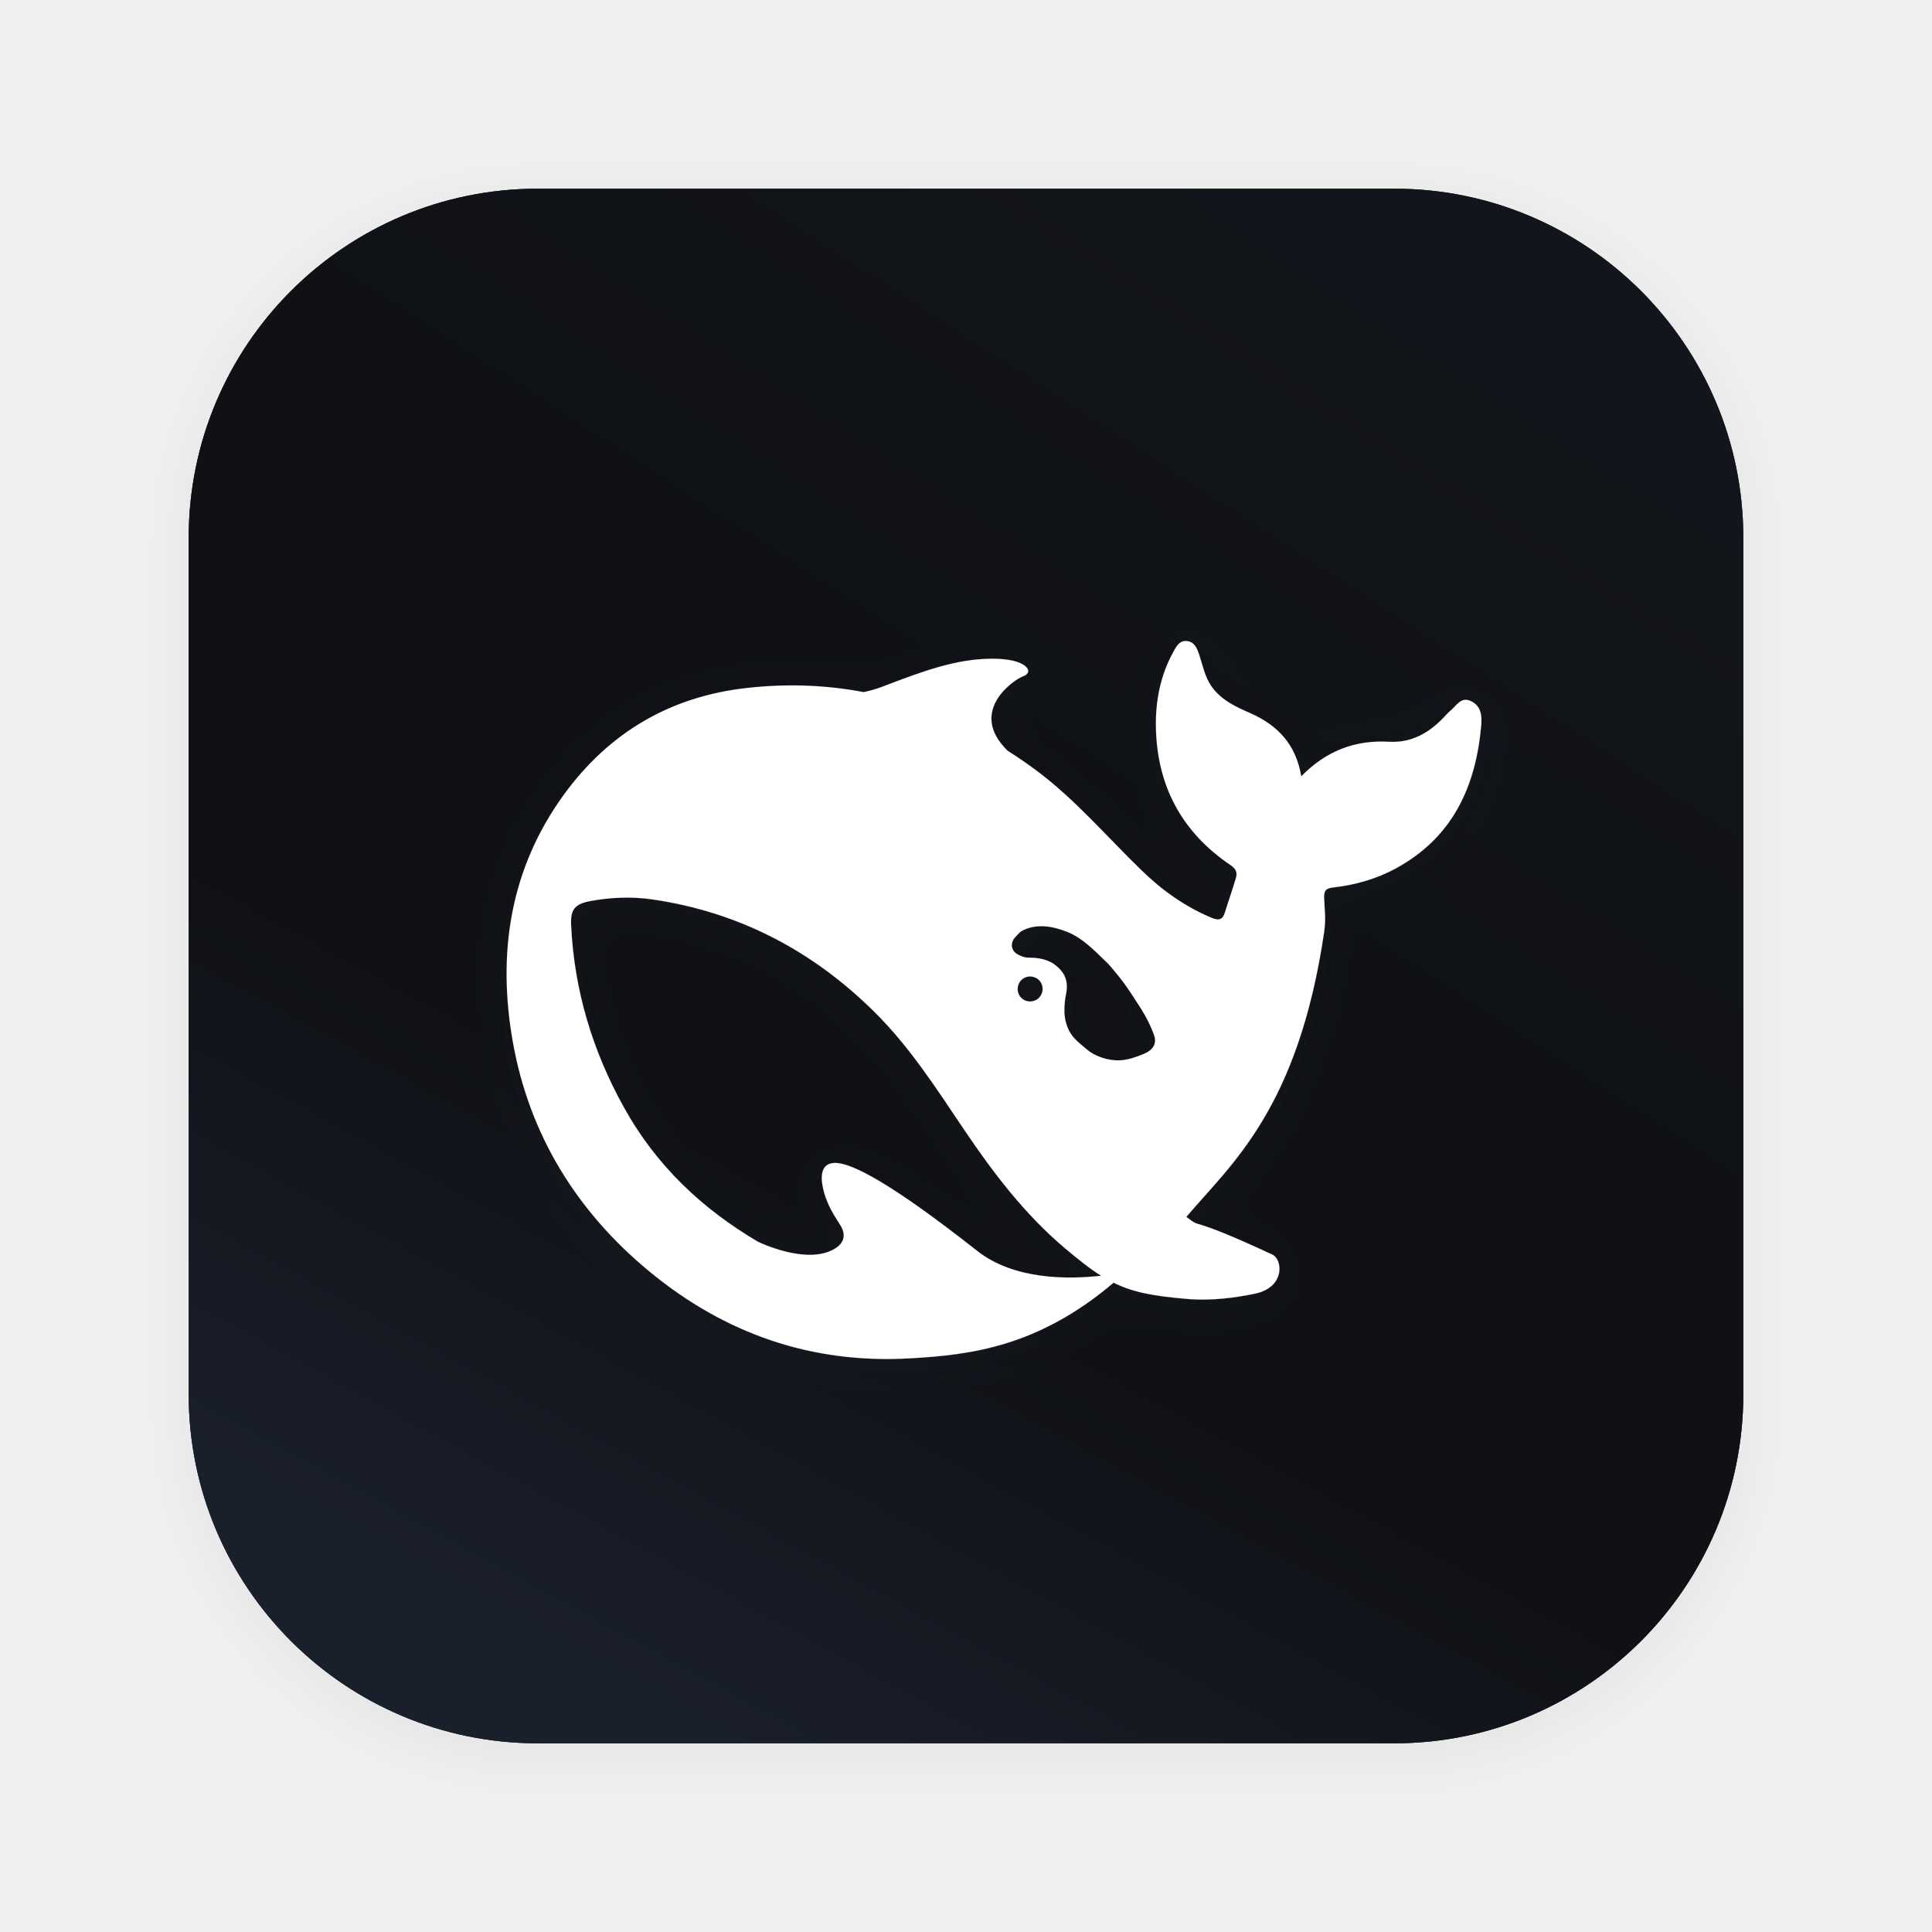
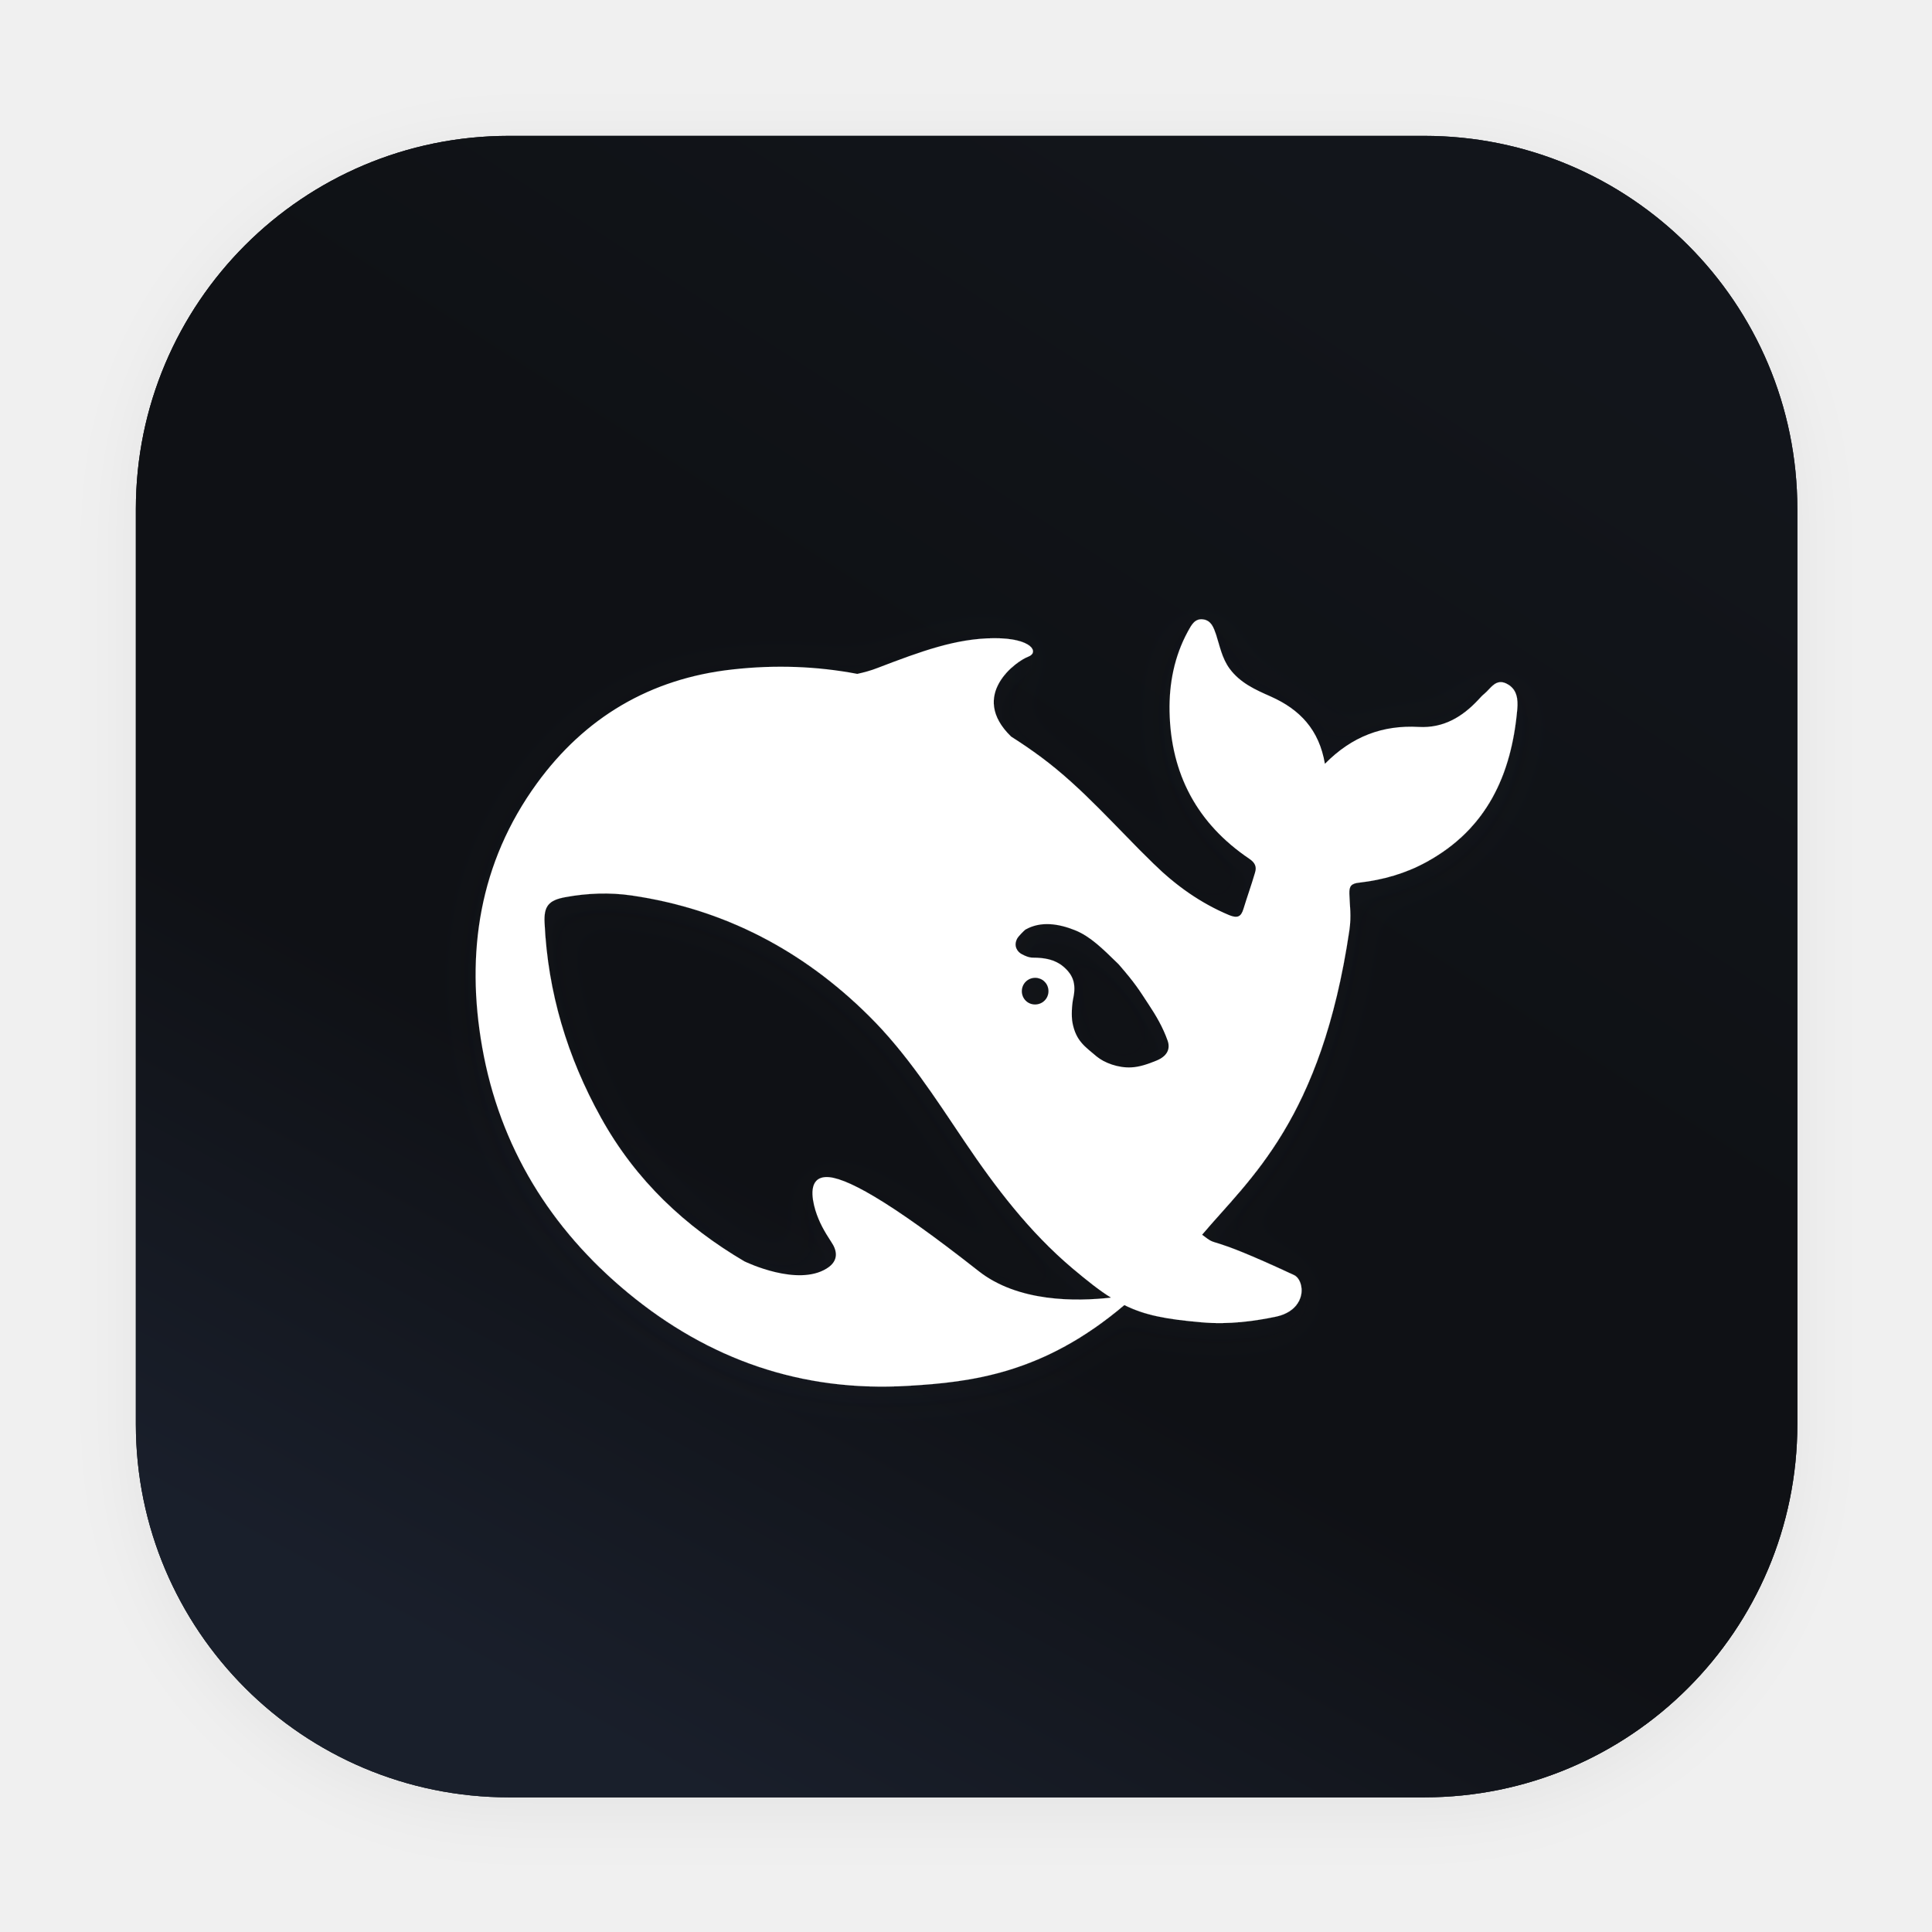
<svg xmlns="http://www.w3.org/2000/svg" width="1024" height="1024" viewBox="0 0 1024 1024" fill="none">
-   <g transform="translate(100 100) scale(0.8046875) translate(-40 -32)">
+   <g transform="translate(72 72) scale(0.86) translate(-40 -32)">
    <g filter="url(#filter0_d_1637_371)">
      <rect rx="230" width="1024" height="1024" transform="translate(40 32)" fill="#0F1115" />
      <rect rx="230" width="1024" height="1024" transform="translate(40 32)" fill="url(#paint0_linear_1637_371)" fill-opacity="0.4" />
      <rect rx="230" width="1024" height="1024" transform="translate(40 32)" fill="url(#paint1_linear_1637_371)" fill-opacity="0.8" />
      <g filter="url(#filter1_ddi_1637_371)" transform="translate(552 544) scale(0.8) translate(-552 -544)">
        <path d="M968.002 326.025C959.5 321.85 955.842 329.804 950.865 333.835C949.162 335.143 947.722 336.834 946.283 338.393C933.859 351.673 919.336 360.407 900.376 359.363C872.649 357.804 848.963 366.525 828.035 387.759C823.586 361.583 808.812 345.951 786.313 335.936C774.536 330.729 762.64 325.51 754.401 314.186C748.645 306.112 747.074 297.127 744.195 288.274C742.36 282.936 740.538 277.465 734.385 276.554C727.718 275.51 725.103 281.112 722.476 285.803C712.006 304.95 707.952 326.039 708.349 347.405C709.26 395.463 729.54 433.742 769.823 460.962C774.404 464.094 775.579 467.212 774.14 471.771C771.394 481.153 768.119 490.257 765.241 499.639C763.406 505.624 760.66 506.933 754.256 504.329C732.154 495.08 713.049 481.417 696.175 464.874C667.524 437.138 641.633 406.536 609.325 382.566C601.733 376.964 594.154 371.758 586.298 366.802C553.33 334.773 590.616 308.464 599.251 305.333C608.282 302.082 602.393 290.877 573.214 291.009C544.048 291.141 517.364 300.906 483.353 313.935C478.389 315.891 473.147 317.318 467.786 318.494C436.917 312.64 404.873 311.332 371.377 315.111C308.332 322.141 257.975 351.964 220.953 402.876C176.471 464.081 166.014 533.624 178.835 606.153C192.302 682.594 231.291 745.887 291.194 795.372C353.328 846.68 424.876 871.813 506.498 866.99C556.076 864.122 611.279 857.489 673.532 804.74C689.23 812.55 705.708 815.681 733.052 818.02C754.111 819.976 774.391 816.976 790.076 813.726C814.674 808.519 812.971 785.726 804.072 781.564C731.995 747.962 747.826 761.638 733.435 750.565C770.06 707.198 825.263 662.139 846.85 516.156C848.553 504.567 847.114 497.273 846.85 487.892C846.718 482.157 848.025 479.95 854.574 479.303C872.623 477.215 890.156 472.273 906.238 463.42C952.938 437.892 971.765 395.965 976.215 345.7C976.875 338.01 976.083 330.069 967.976 326.039L968.002 326.025ZM561.067 778.432C491.222 723.477 457.343 705.374 443.347 706.154C430.263 706.933 432.626 721.918 435.505 731.682C438.515 741.315 442.436 747.962 447.929 756.418C451.718 762.021 454.346 770.345 444.14 776.609C421.641 790.549 382.533 771.918 380.698 771.006C335.174 744.182 297.109 708.757 270.293 660.316C244.389 613.698 229.35 563.685 226.868 510.302C226.208 497.406 230.01 492.847 242.831 490.508C259.704 487.376 277.106 486.729 293.98 489.2C365.264 499.625 425.959 531.523 476.844 582.052C505.878 610.831 527.861 645.213 550.491 678.815C574.561 714.492 600.452 748.49 633.42 776.358C645.066 786.122 654.348 793.548 663.247 799.019C636.431 802.018 591.698 802.666 561.08 778.445L561.067 778.432ZM594.55 562.905C594.55 557.171 599.132 552.625 604.888 552.625C606.195 552.625 607.371 552.876 608.414 553.273C609.853 553.801 611.16 554.581 612.203 555.744C614.038 557.567 615.081 560.17 615.081 562.905C615.081 568.64 610.5 573.185 604.743 573.185C598.987 573.185 594.537 568.627 594.537 562.905H594.55ZM698.539 616.301C691.871 619.037 685.19 621.375 678.787 621.64C668.845 622.155 657.992 618.125 652.103 613.17C642.953 605.479 636.404 601.185 633.658 587.773C632.483 582.039 633.13 573.185 634.186 568.111C636.536 557.171 633.922 550.141 626.212 543.759C619.927 538.553 611.952 537.112 603.185 537.112C599.911 537.112 596.914 535.685 594.682 534.509C591.025 532.686 588.015 528.127 590.893 522.525C591.804 520.701 596.254 516.275 597.297 515.495C609.206 508.716 622.937 510.936 635.625 516.01C647.403 520.833 656.288 529.686 669.109 542.186C682.193 557.289 684.543 561.465 692.003 572.789C697.892 581.642 703.252 590.759 706.909 601.185C709.128 607.699 706.249 613.038 698.539 616.288V616.301Z" fill="#FFFFFF" />
      </g>
    </g>
  </g>
  <defs>
    <filter id="filter0_d_1637_371" x="-8" y="-16" width="1120" height="1120" filterUnits="userSpaceOnUse" color-interpolation-filters="sRGB">
      <feFlood flood-opacity="0" result="BackgroundImageFix" />
      <feColorMatrix in="SourceAlpha" type="matrix" values="0 0 0 0 0 0 0 0 0 0 0 0 0 0 0 0 0 0 127 0" result="hardAlpha" />
      <feOffset dy="8" />
      <feGaussianBlur stdDeviation="20" />
      <feComposite in2="hardAlpha" operator="out" />
      <feColorMatrix type="matrix" values="0 0 0 0 0 0 0 0 0 0 0 0 0 0 0 0 0 0 0.05 0" />
      <feBlend mode="normal" in2="BackgroundImageFix" result="effect1_dropShadow_1637_371" />
      <feBlend mode="normal" in="BackgroundImageFix" in2="effect1_dropShadow_1637_371" result="BackgroundImageFix" />
      <feBlend mode="normal" in="SourceGraphic" in2="BackgroundImageFix" result="shape" />
    </filter>
    <filter id="filter1_ddi_1637_371" x="133.744" y="240.427" width="882.652" height="671.147" filterUnits="userSpaceOnUse" color-interpolation-filters="sRGB">
      <feFlood flood-opacity="0" result="BackgroundImageFix" />
      <feColorMatrix in="SourceAlpha" type="matrix" values="0 0 0 0 0 0 0 0 0 0 0 0 0 0 0 0 0 0 127 0" result="hardAlpha" />
      <feOffset dy="4" />
      <feGaussianBlur stdDeviation="20" />
      <feComposite in2="hardAlpha" operator="out" />
      <feColorMatrix type="matrix" values="0 0 0 0 0.176 0 0 0 0 0.192 0 0 0 0 0.231 0 0 0 0.08 0" />
      <feBlend mode="normal" in2="BackgroundImageFix" result="effect1_dropShadow_1637_371" />
      <feColorMatrix in="SourceAlpha" type="matrix" values="0 0 0 0 0 0 0 0 0 0 0 0 0 0 0 0 0 0 127 0" result="hardAlpha" />
      <feOffset dy="8" />
      <feGaussianBlur stdDeviation="8" />
      <feComposite in2="hardAlpha" operator="out" />
      <feColorMatrix type="matrix" values="0 0 0 0 0.173 0 0 0 0 0.188 0 0 0 0 0.224 0 0 0 0.04 0" />
      <feBlend mode="normal" in2="effect1_dropShadow_1637_371" result="effect2_dropShadow_1637_371" />
      <feBlend mode="normal" in="SourceGraphic" in2="BackgroundImageFix" result="shape" />
      <feColorMatrix in="SourceAlpha" type="matrix" values="0 0 0 0 0 0 0 0 0 0 0 0 0 0 0 0 0 0 127 0" result="hardAlpha" />
      <feOffset dx="-16" dy="-20" />
      <feGaussianBlur stdDeviation="30" />
      <feComposite in2="hardAlpha" operator="arithmetic" k2="-1" k3="1" />
      <feColorMatrix type="matrix" values="0 0 0 0 1 0 0 0 0 1 0 0 0 0 1 0 0 0 0.15 0" />
      <feBlend mode="normal" in2="shape" result="effect3_innerShadow_1637_371" />
      <feBlend mode="normal" in="effect3_innerShadow_1637_371" in2="effect2_dropShadow_1637_371" result="effect3_innerShadow_1637_371" />
    </filter>
    <linearGradient id="paint0_linear_1637_371" x1="973.58" y1="1.59609e-05" x2="378.123" y2="917.86" gradientUnits="userSpaceOnUse">
      <stop offset="0.142" stop-color="#39435A" />
      <stop offset="0.486" stop-color="#0F1115" />
    </linearGradient>
    <linearGradient id="paint1_linear_1637_371" x1="603.371" y1="445.063" x2="239.356" y2="1111.41" gradientUnits="userSpaceOnUse">
      <stop offset="0.363" stop-color="#0F1115" />
      <stop offset="0.83" stop-color="#1C2331" />
    </linearGradient>
    <linearGradient id="paint2_linear_1637_371" x1="849.855" y1="39.085" x2="331.636" y2="802.645" gradientUnits="userSpaceOnUse">
      <stop offset="0.086" stop-color="#FFFFFF" />
      <stop offset="1" stop-color="#E6EAF3" />
    </linearGradient>
  </defs>
</svg>
